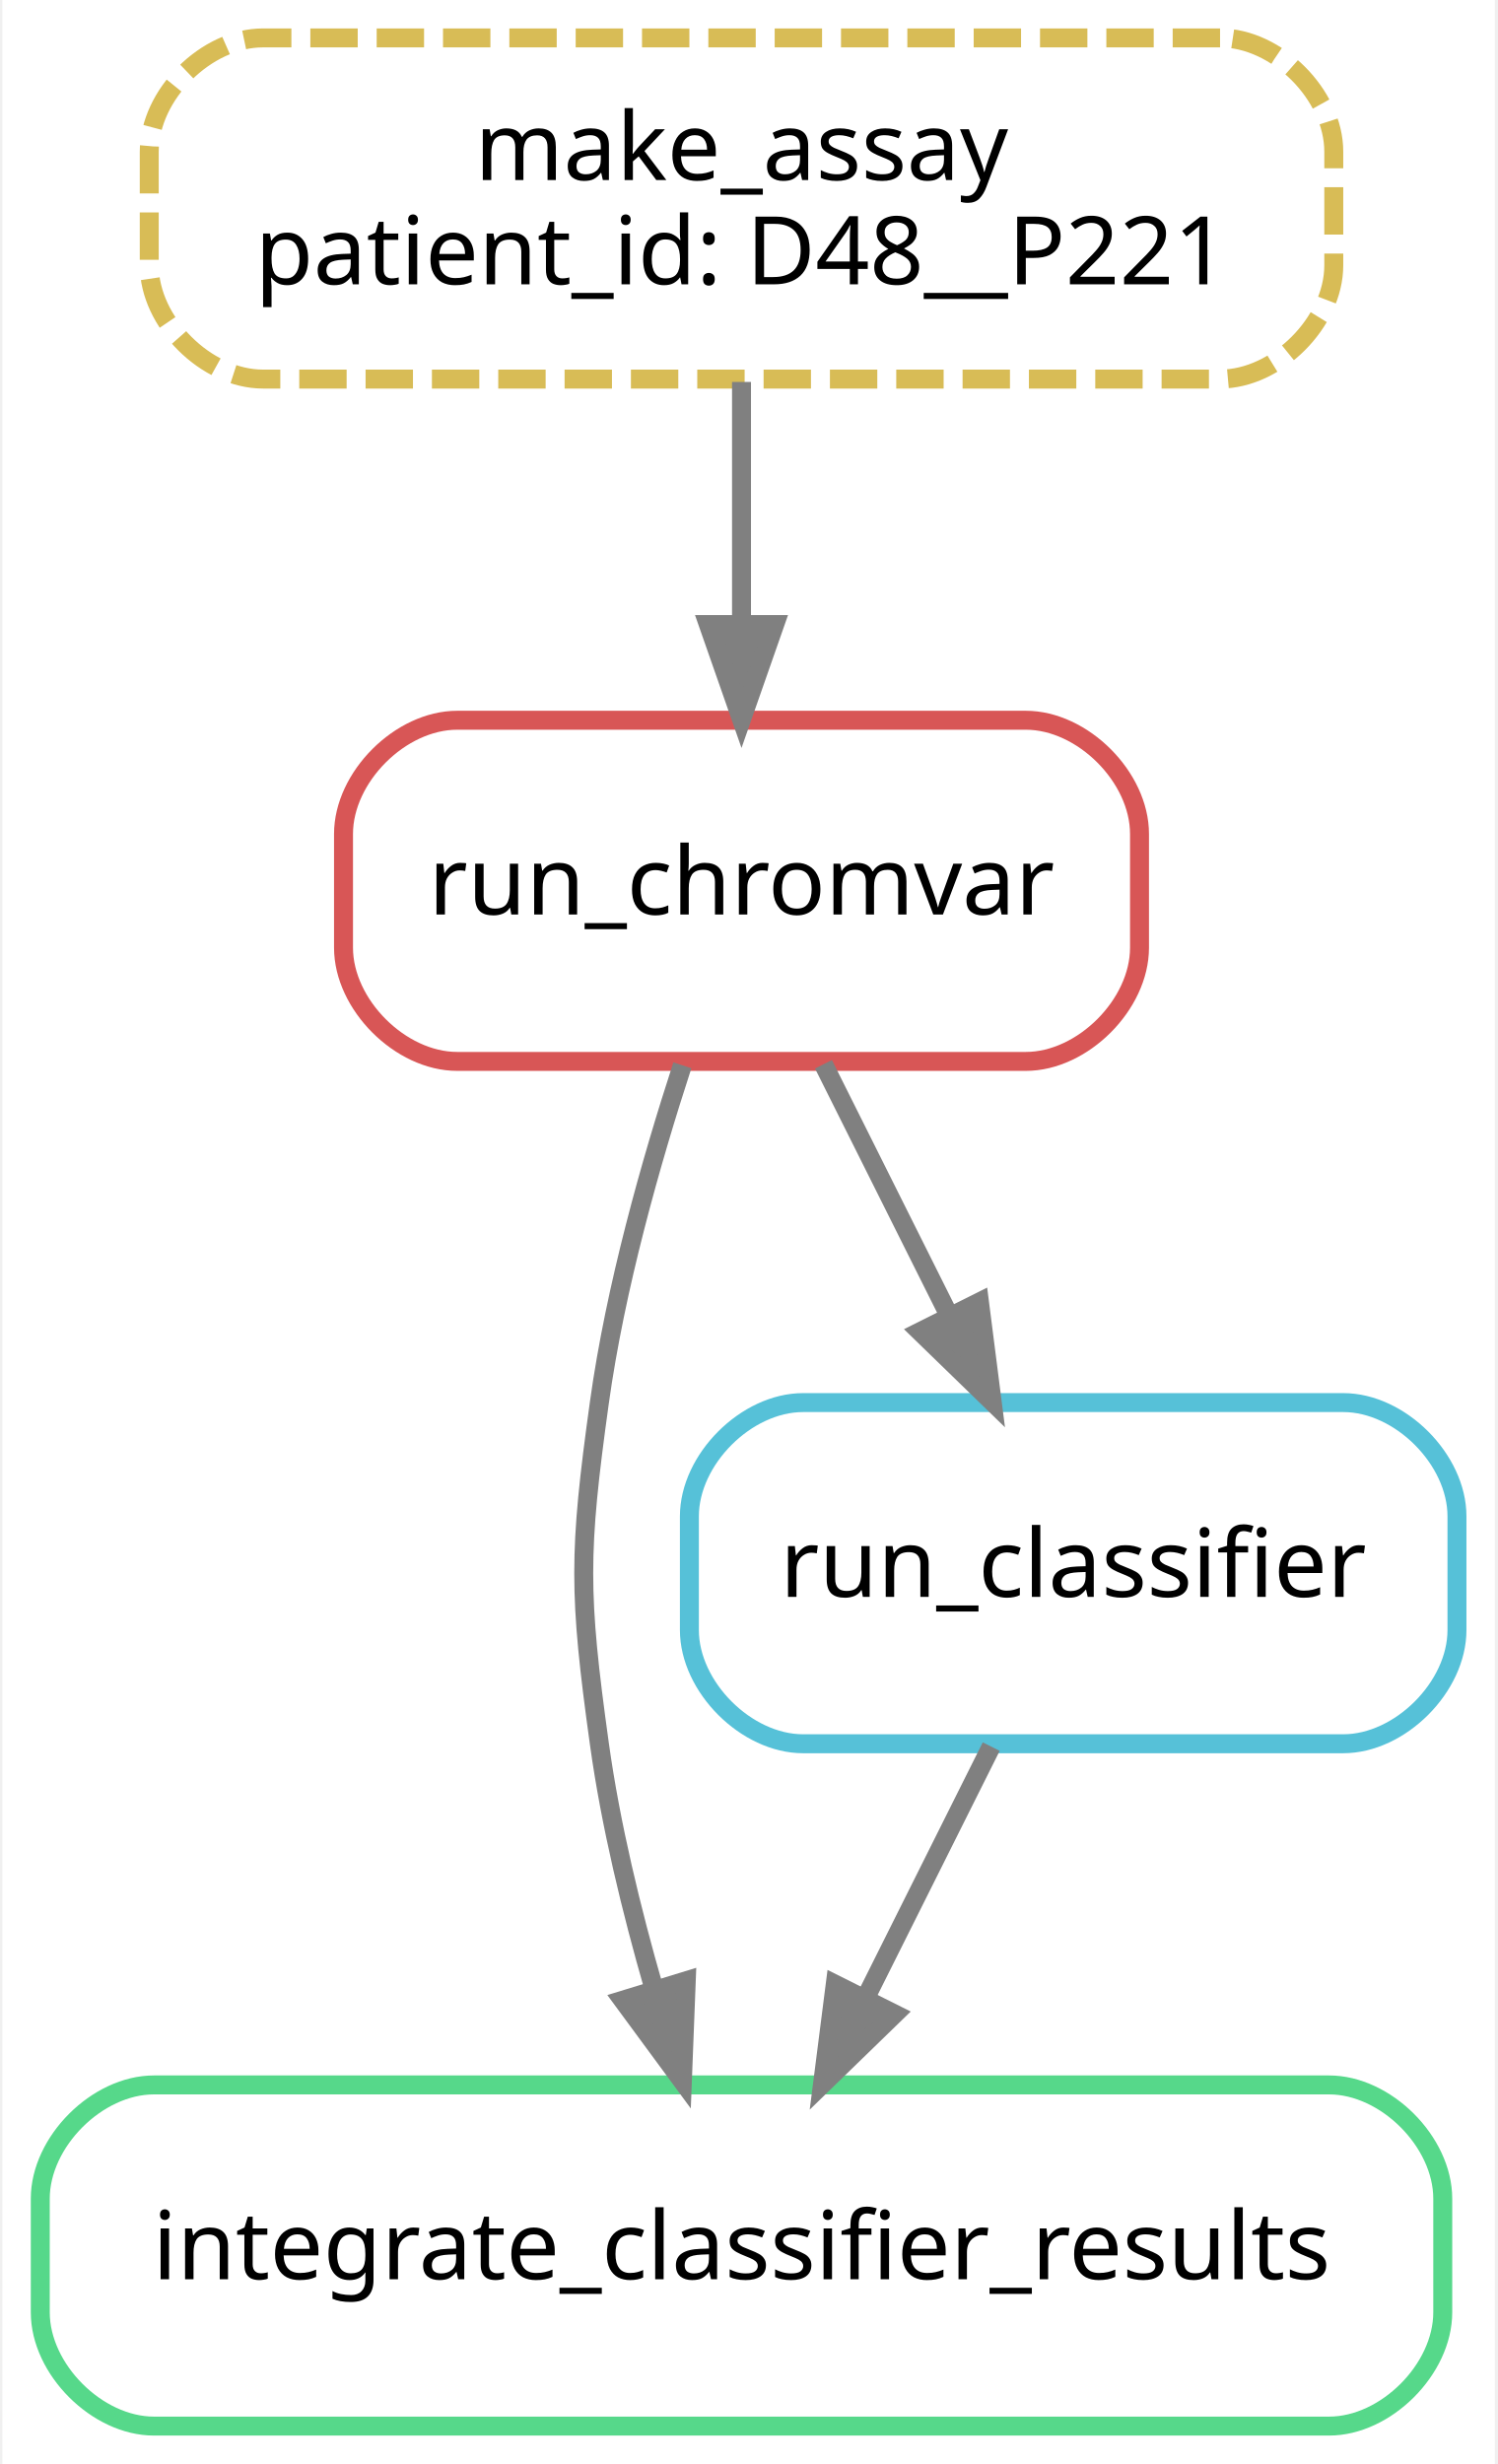
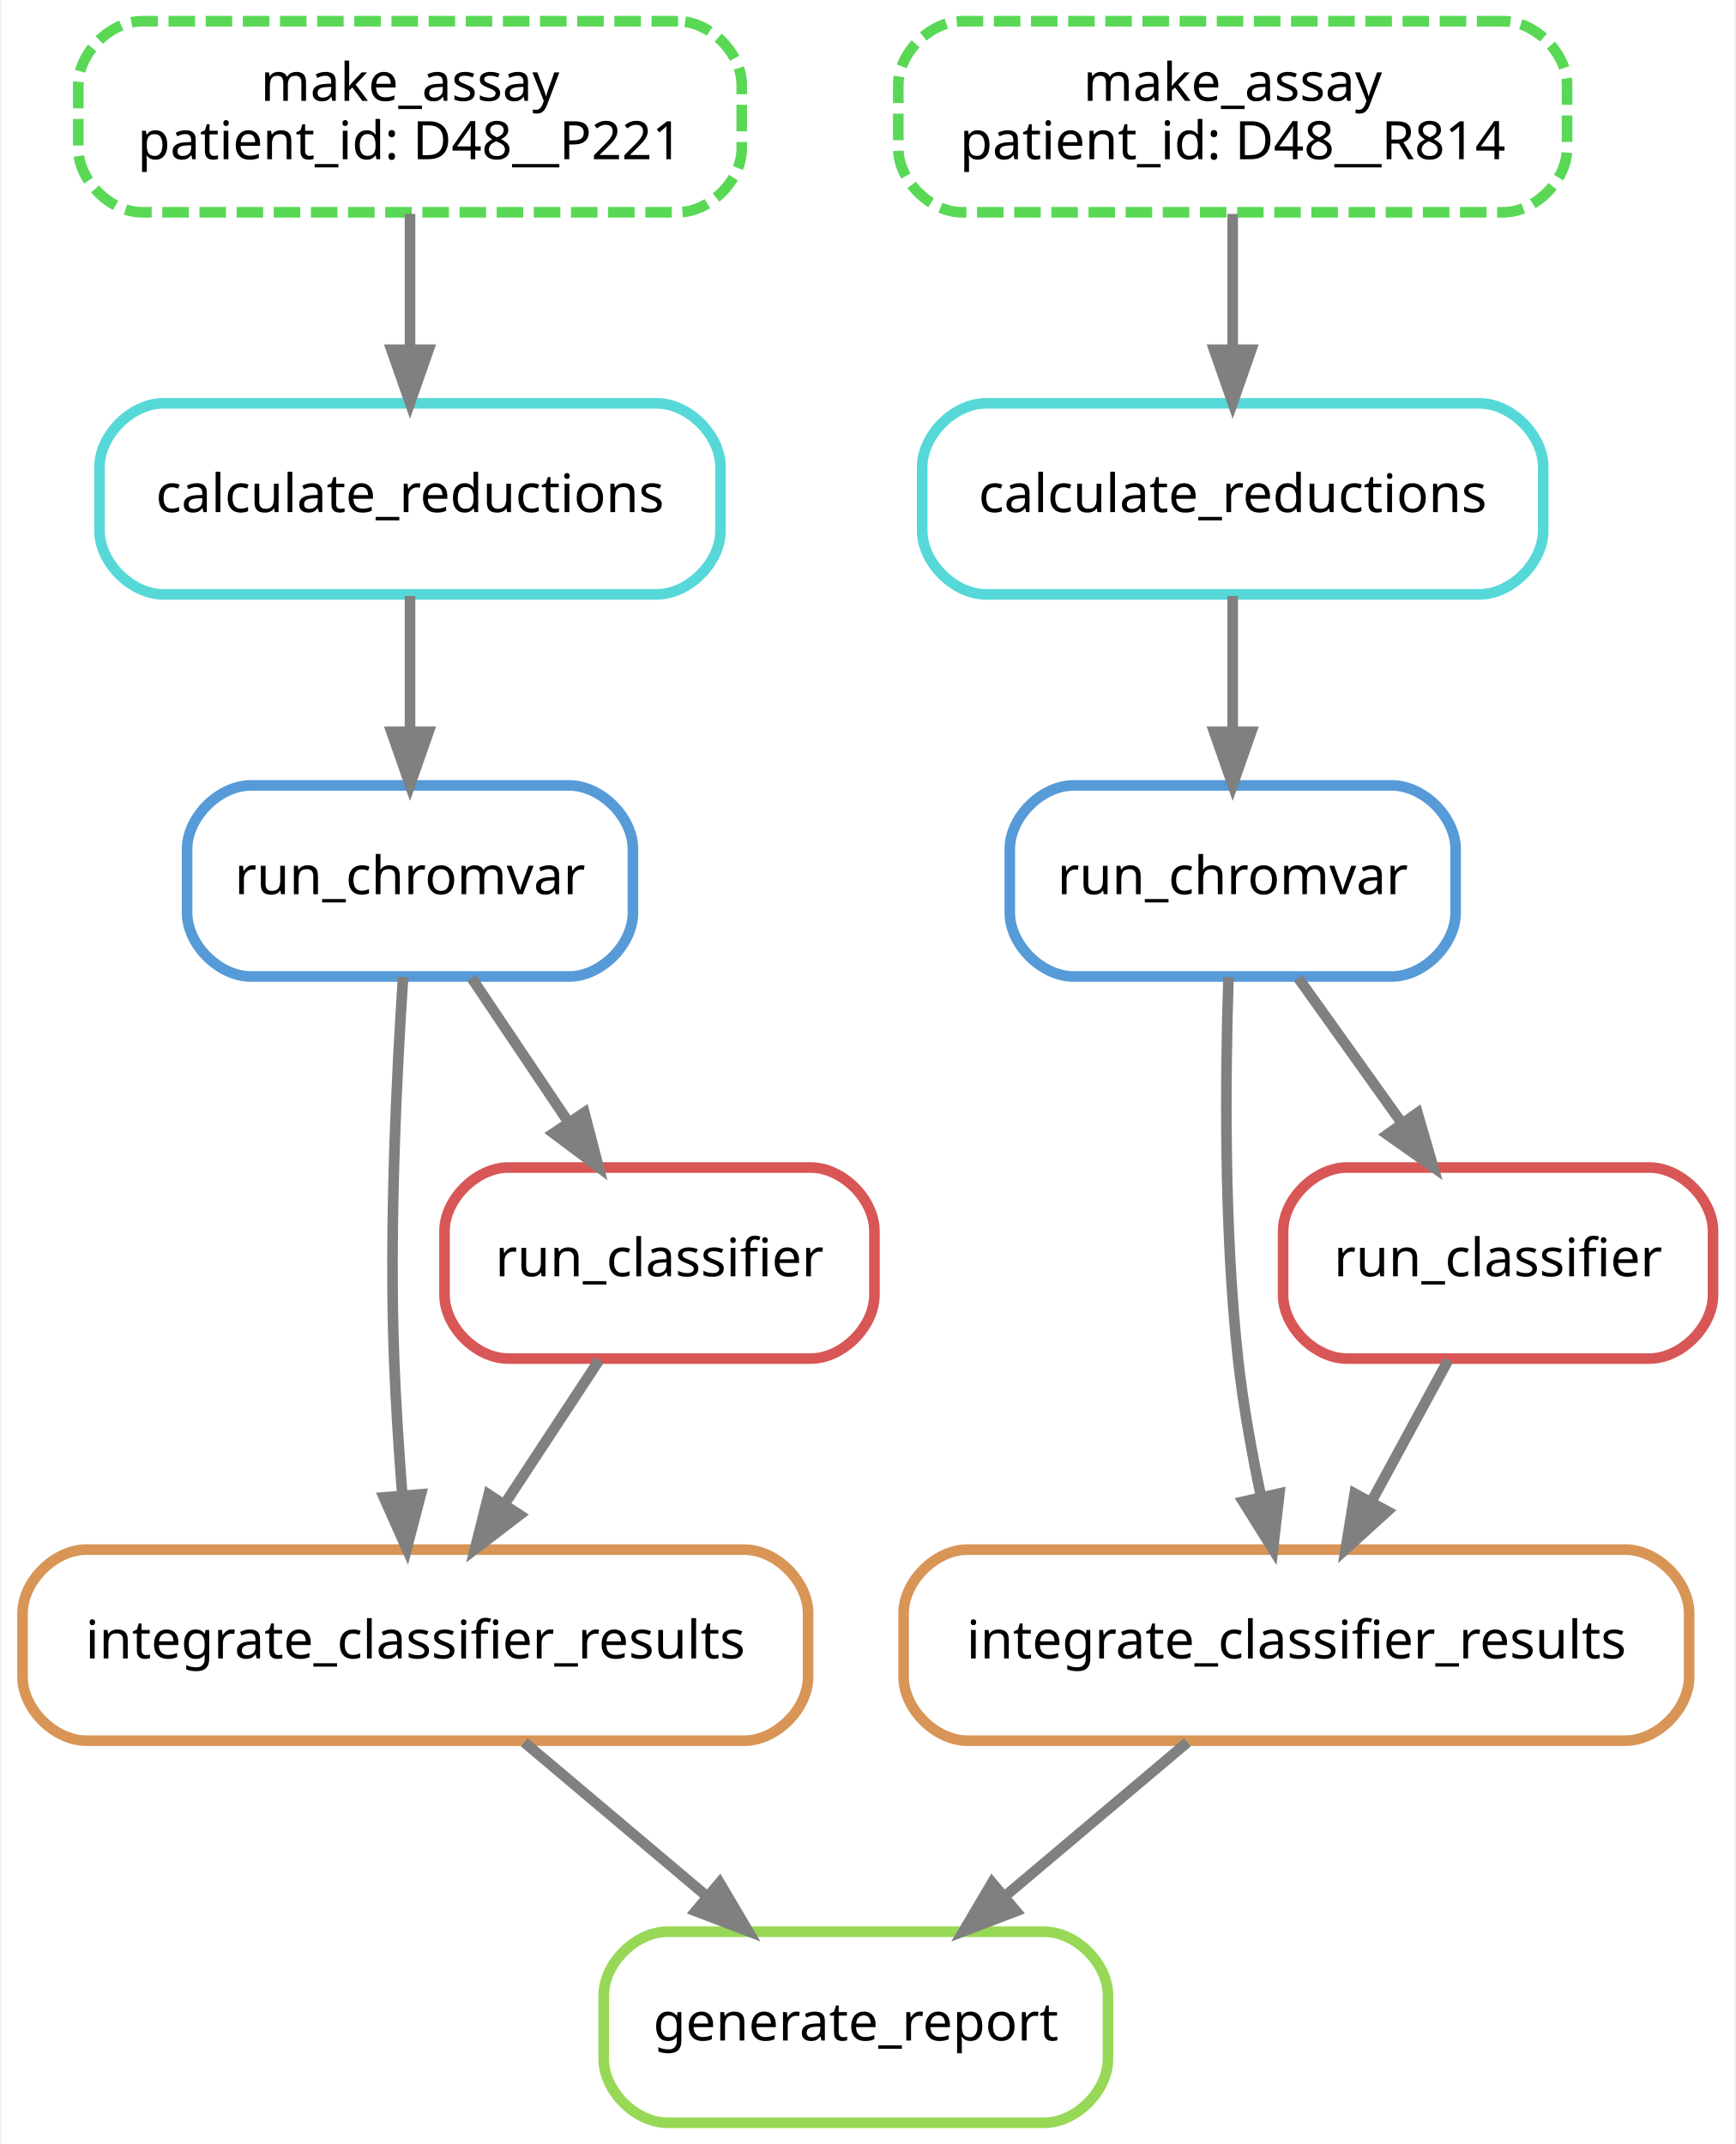
- <svg xmlns="http://www.w3.org/2000/svg" width="158pt" height="260pt" viewBox="0.00 0.00 157.50 260.00">
-   <g id="graph0" class="graph" transform="scale(1 1) rotate(0) translate(4 256)">
-     <polygon fill="white" stroke="transparent" points="-4,4 -4,-256 153.5,-256 153.5,4 -4,4" />
+ <svg xmlns="http://www.w3.org/2000/svg" width="327pt" height="404pt" viewBox="0.00 0.00 326.50 404.00">
+   <g id="graph0" class="graph" transform="scale(1 1) rotate(0) translate(4 400)">
+     <polygon fill="white" stroke="transparent" points="-4,4 -4,-400 322.5,-400 322.5,4 -4,4" />
    <g id="node1" class="node">
-       <path fill="none" stroke="#56d88a" stroke-width="2" d="M136,-36C136,-36 12,-36 12,-36 6,-36 0,-30 0,-24 0,-24 0,-12 0,-12 0,-6 6,0 12,0 12,0 136,0 136,0 142,0 148,-6 148,-12 148,-12 148,-24 148,-24 148,-30 142,-36 136,-36" />
-       <text text-anchor="middle" x="74" y="-15.5" font-family="sans" font-size="10.00">integrate_classifier_results</text>
+       <path fill="none" stroke="#97d856" stroke-width="2" d="M192.5,-36C192.5,-36 121.5,-36 121.5,-36 115.5,-36 109.5,-30 109.5,-24 109.5,-24 109.5,-12 109.5,-12 109.5,-6 115.5,0 121.5,0 121.5,0 192.5,0 192.5,0 198.5,0 204.5,-6 204.5,-12 204.5,-12 204.5,-24 204.5,-24 204.5,-30 198.5,-36 192.5,-36" />
+       <text text-anchor="middle" x="157" y="-15.5" font-family="sans" font-size="10.00">generate_report</text>
    </g>
    <g id="node2" class="node">
-       <path fill="none" stroke="#d85656" stroke-width="2" d="M104,-180C104,-180 44,-180 44,-180 38,-180 32,-174 32,-168 32,-168 32,-156 32,-156 32,-150 38,-144 44,-144 44,-144 104,-144 104,-144 110,-144 116,-150 116,-156 116,-156 116,-168 116,-168 116,-174 110,-180 104,-180" />
-       <text text-anchor="middle" x="74" y="-159.5" font-family="sans" font-size="10.00">run_chromvar</text>
+       <path fill="none" stroke="#d89556" stroke-width="2" d="M136,-108C136,-108 12,-108 12,-108 6,-108 0,-102 0,-96 0,-96 0,-84 0,-84 0,-78 6,-72 12,-72 12,-72 136,-72 136,-72 142,-72 148,-78 148,-84 148,-84 148,-96 148,-96 148,-102 142,-108 136,-108" />
+       <text text-anchor="middle" x="74" y="-87.5" font-family="sans" font-size="10.00">integrate_classifier_results</text>
    </g>
    <g id="edge1" class="edge">
-       <path fill="none" stroke="grey" stroke-width="2" d="M67.76,-143.59C64.43,-133.37 60.68,-120.12 59,-108 56.8,-92.15 56.8,-87.85 59,-72 60.18,-63.48 62.39,-54.39 64.75,-46.2" />
-       <polygon fill="grey" stroke="grey" stroke-width="2" points="68.17,-46.99 67.76,-36.41 61.48,-44.94 68.17,-46.99" />
+       <path fill="none" stroke="grey" stroke-width="2" d="M94.52,-71.7C104.87,-62.97 117.59,-52.24 128.84,-42.75" />
+       <polygon fill="grey" stroke="grey" stroke-width="2" points="131.33,-45.23 136.72,-36.1 126.82,-39.88 131.33,-45.23" />
+     </g>
+     <g id="node3" class="node">
+       <path fill="none" stroke="#569ad8" stroke-width="2" d="M103,-252C103,-252 43,-252 43,-252 37,-252 31,-246 31,-240 31,-240 31,-228 31,-228 31,-222 37,-216 43,-216 43,-216 103,-216 103,-216 109,-216 115,-222 115,-228 115,-228 115,-240 115,-240 115,-246 109,-252 103,-252" />
+       <text text-anchor="middle" x="73" y="-231.5" font-family="sans" font-size="10.00">run_chromvar</text>
+     </g>
+     <g id="edge3" class="edge">
+       <path fill="none" stroke="grey" stroke-width="2" d="M71.7,-215.94C70.51,-198.02 69.06,-169.03 70,-144 70.31,-135.67 70.91,-126.61 71.54,-118.38" />
+       <polygon fill="grey" stroke="grey" stroke-width="2" points="75.05,-118.42 72.38,-108.17 68.07,-117.85 75.05,-118.42" />
+     </g>
+     <g id="node6" class="node">
+       <path fill="none" stroke="#d85656" stroke-width="2" d="M148.5,-180C148.5,-180 91.5,-180 91.5,-180 85.5,-180 79.5,-174 79.5,-168 79.5,-168 79.5,-156 79.5,-156 79.5,-150 85.5,-144 91.5,-144 91.5,-144 148.5,-144 148.5,-144 154.5,-144 160.5,-150 160.5,-156 160.5,-156 160.5,-168 160.5,-168 160.5,-174 154.5,-180 148.5,-180" />
+       <text text-anchor="middle" x="120" y="-159.5" font-family="sans" font-size="10.00">run_classifier</text>
+     </g>
+     <g id="edge7" class="edge">
+       <path fill="none" stroke="grey" stroke-width="2" d="M84.62,-215.7C90.14,-207.47 96.85,-197.48 102.93,-188.42" />
+       <polygon fill="grey" stroke="grey" stroke-width="2" points="105.85,-190.36 108.52,-180.1 100.04,-186.46 105.85,-190.36" />
    </g>
    <g id="node4" class="node">
-       <path fill="none" stroke="#56c1d8" stroke-width="2" d="M137.5,-108C137.5,-108 80.5,-108 80.5,-108 74.5,-108 68.5,-102 68.5,-96 68.5,-96 68.5,-84 68.5,-84 68.5,-78 74.5,-72 80.5,-72 80.5,-72 137.5,-72 137.5,-72 143.5,-72 149.5,-78 149.5,-84 149.5,-84 149.5,-96 149.5,-96 149.5,-102 143.5,-108 137.5,-108" />
-       <text text-anchor="middle" x="109" y="-87.5" font-family="sans" font-size="10.00">run_classifier</text>
+       <path fill="none" stroke="#56d8d8" stroke-width="2" d="M119.5,-324C119.5,-324 26.5,-324 26.5,-324 20.5,-324 14.5,-318 14.5,-312 14.5,-312 14.5,-300 14.5,-300 14.5,-294 20.5,-288 26.5,-288 26.5,-288 119.5,-288 119.5,-288 125.5,-288 131.5,-294 131.5,-300 131.5,-300 131.5,-312 131.5,-312 131.5,-318 125.5,-324 119.5,-324" />
+       <text text-anchor="middle" x="73" y="-303.5" font-family="sans" font-size="10.00">calculate_reductions</text>
+     </g>
+     <g id="edge5" class="edge">
+       <path fill="none" stroke="grey" stroke-width="2" d="M73,-287.7C73,-279.98 73,-270.71 73,-262.11" />
+       <polygon fill="grey" stroke="grey" stroke-width="2" points="76.5,-262.1 73,-252.1 69.5,-262.1 76.5,-262.1" />
+     </g>
+     <g id="node5" class="node">
+       <path fill="none" stroke="#59d856" stroke-width="2" stroke-dasharray="5,2" d="M123.5,-396C123.5,-396 22.5,-396 22.5,-396 16.5,-396 10.5,-390 10.5,-384 10.5,-384 10.5,-372 10.5,-372 10.5,-366 16.5,-360 22.5,-360 22.5,-360 123.5,-360 123.5,-360 129.5,-360 135.5,-366 135.5,-372 135.5,-372 135.5,-384 135.5,-384 135.5,-390 129.5,-396 123.5,-396" />
+       <text text-anchor="middle" x="73" y="-381" font-family="sans" font-size="10.00">make_assay</text>
+       <text text-anchor="middle" x="73" y="-370" font-family="sans" font-size="10.00">patient_id: D48__P221</text>
+     </g>
+     <g id="edge6" class="edge">
+       <path fill="none" stroke="grey" stroke-width="2" d="M73,-359.7C73,-351.98 73,-342.71 73,-334.11" />
+       <polygon fill="grey" stroke="grey" stroke-width="2" points="76.5,-334.1 73,-324.1 69.5,-334.1 76.5,-334.1" />
    </g>
    <g id="edge4" class="edge">
-       <path fill="none" stroke="grey" stroke-width="2" d="M82.65,-143.7C86.64,-135.73 91.45,-126.1 95.87,-117.26" />
-       <polygon fill="grey" stroke="grey" stroke-width="2" points="99.11,-118.61 100.45,-108.1 92.85,-115.48 99.11,-118.61" />
+       <path fill="none" stroke="grey" stroke-width="2" d="M108.63,-143.7C103.28,-135.56 96.8,-125.69 90.89,-116.7" />
+       <polygon fill="grey" stroke="grey" stroke-width="2" points="93.66,-114.54 85.24,-108.1 87.81,-118.38 93.66,-114.54" />
    </g>
-     <g id="node3" class="node">
-       <path fill="none" stroke="#d8bc56" stroke-width="2" stroke-dasharray="5,2" d="M124.5,-252C124.5,-252 23.5,-252 23.5,-252 17.5,-252 11.5,-246 11.5,-240 11.5,-240 11.5,-228 11.5,-228 11.5,-222 17.5,-216 23.5,-216 23.5,-216 124.5,-216 124.5,-216 130.5,-216 136.5,-222 136.5,-228 136.5,-228 136.5,-240 136.5,-240 136.5,-246 130.5,-252 124.5,-252" />
-       <text text-anchor="middle" x="74" y="-237" font-family="sans" font-size="10.00">make_assay</text>
-       <text text-anchor="middle" x="74" y="-226" font-family="sans" font-size="10.00">patient_id: D48__P221</text>
-     </g>
-     <g id="edge3" class="edge">
-       <path fill="none" stroke="grey" stroke-width="2" d="M74,-215.7C74,-207.98 74,-198.71 74,-190.11" />
-       <polygon fill="grey" stroke="grey" stroke-width="2" points="77.5,-190.1 74,-180.1 70.5,-190.1 77.5,-190.1" />
+     <g id="node7" class="node">
+       <path fill="none" stroke="#d89556" stroke-width="2" d="M302,-108C302,-108 178,-108 178,-108 172,-108 166,-102 166,-96 166,-96 166,-84 166,-84 166,-78 172,-72 178,-72 178,-72 302,-72 302,-72 308,-72 314,-78 314,-84 314,-84 314,-96 314,-96 314,-102 308,-108 302,-108" />
+       <text text-anchor="middle" x="240" y="-87.5" font-family="sans" font-size="10.00">integrate_classifier_results</text>
    </g>
    <g id="edge2" class="edge">
-       <path fill="none" stroke="grey" stroke-width="2" d="M100.35,-71.7C96.36,-63.73 91.55,-54.1 87.13,-45.26" />
-       <polygon fill="grey" stroke="grey" stroke-width="2" points="90.15,-43.48 82.55,-36.1 83.89,-46.61 90.15,-43.48" />
+       <path fill="none" stroke="grey" stroke-width="2" d="M219.48,-71.7C209.13,-62.97 196.41,-52.24 185.16,-42.75" />
+       <polygon fill="grey" stroke="grey" stroke-width="2" points="187.18,-39.88 177.28,-36.1 182.67,-45.23 187.18,-39.88" />
+     </g>
+     <g id="node8" class="node">
+       <path fill="none" stroke="#569ad8" stroke-width="2" d="M258,-252C258,-252 198,-252 198,-252 192,-252 186,-246 186,-240 186,-240 186,-228 186,-228 186,-222 192,-216 198,-216 198,-216 258,-216 258,-216 264,-216 270,-222 270,-228 270,-228 270,-240 270,-240 270,-246 264,-252 258,-252" />
+       <text text-anchor="middle" x="228" y="-231.5" font-family="sans" font-size="10.00">run_chromvar</text>
+     </g>
+     <g id="edge8" class="edge">
+       <path fill="none" stroke="grey" stroke-width="2" d="M227.21,-215.88C226.62,-197.92 226.3,-168.89 229,-144 229.93,-135.46 231.59,-126.26 233.35,-117.96" />
+       <polygon fill="grey" stroke="grey" stroke-width="2" points="236.8,-118.58 235.59,-108.05 229.97,-117.04 236.8,-118.58" />
+     </g>
+     <g id="node11" class="node">
+       <path fill="none" stroke="#d85656" stroke-width="2" d="M306.5,-180C306.5,-180 249.5,-180 249.5,-180 243.5,-180 237.5,-174 237.5,-168 237.5,-168 237.5,-156 237.5,-156 237.5,-150 243.5,-144 249.5,-144 249.5,-144 306.5,-144 306.5,-144 312.5,-144 318.5,-150 318.5,-156 318.5,-156 318.5,-168 318.5,-168 318.5,-174 312.5,-180 306.5,-180" />
+       <text text-anchor="middle" x="278" y="-159.5" font-family="sans" font-size="10.00">run_classifier</text>
+     </g>
+     <g id="edge12" class="edge">
+       <path fill="none" stroke="grey" stroke-width="2" d="M240.36,-215.7C246.23,-207.47 253.37,-197.48 259.84,-188.42" />
+       <polygon fill="grey" stroke="grey" stroke-width="2" points="262.82,-190.28 265.78,-180.1 257.12,-186.21 262.82,-190.28" />
+     </g>
+     <g id="node9" class="node">
+       <path fill="none" stroke="#56d8d8" stroke-width="2" d="M274.5,-324C274.5,-324 181.5,-324 181.5,-324 175.5,-324 169.5,-318 169.5,-312 169.5,-312 169.5,-300 169.5,-300 169.5,-294 175.5,-288 181.5,-288 181.5,-288 274.5,-288 274.5,-288 280.5,-288 286.5,-294 286.5,-300 286.5,-300 286.5,-312 286.5,-312 286.5,-318 280.5,-324 274.5,-324" />
+       <text text-anchor="middle" x="228" y="-303.5" font-family="sans" font-size="10.00">calculate_reductions</text>
+     </g>
+     <g id="edge10" class="edge">
+       <path fill="none" stroke="grey" stroke-width="2" d="M228,-287.7C228,-279.98 228,-270.71 228,-262.11" />
+       <polygon fill="grey" stroke="grey" stroke-width="2" points="231.5,-262.1 228,-252.1 224.5,-262.1 231.5,-262.1" />
+     </g>
+     <g id="node10" class="node">
+       <path fill="none" stroke="#59d856" stroke-width="2" stroke-dasharray="5,2" d="M279,-396C279,-396 177,-396 177,-396 171,-396 165,-390 165,-384 165,-384 165,-372 165,-372 165,-366 171,-360 177,-360 177,-360 279,-360 279,-360 285,-360 291,-366 291,-372 291,-372 291,-384 291,-384 291,-390 285,-396 279,-396" />
+       <text text-anchor="middle" x="228" y="-381" font-family="sans" font-size="10.00">make_assay</text>
+       <text text-anchor="middle" x="228" y="-370" font-family="sans" font-size="10.00">patient_id: D48__R814</text>
+     </g>
+     <g id="edge11" class="edge">
+       <path fill="none" stroke="grey" stroke-width="2" d="M228,-359.7C228,-351.98 228,-342.71 228,-334.11" />
+       <polygon fill="grey" stroke="grey" stroke-width="2" points="231.5,-334.1 228,-324.1 224.5,-334.1 231.5,-334.1" />
+     </g>
+     <g id="edge9" class="edge">
+       <path fill="none" stroke="grey" stroke-width="2" d="M268.61,-143.7C264.24,-135.64 258.94,-125.89 254.1,-116.98" />
+       <polygon fill="grey" stroke="grey" stroke-width="2" points="257.13,-115.22 249.29,-108.1 250.98,-118.56 257.13,-115.22" />
    </g>
  </g>
</svg>
